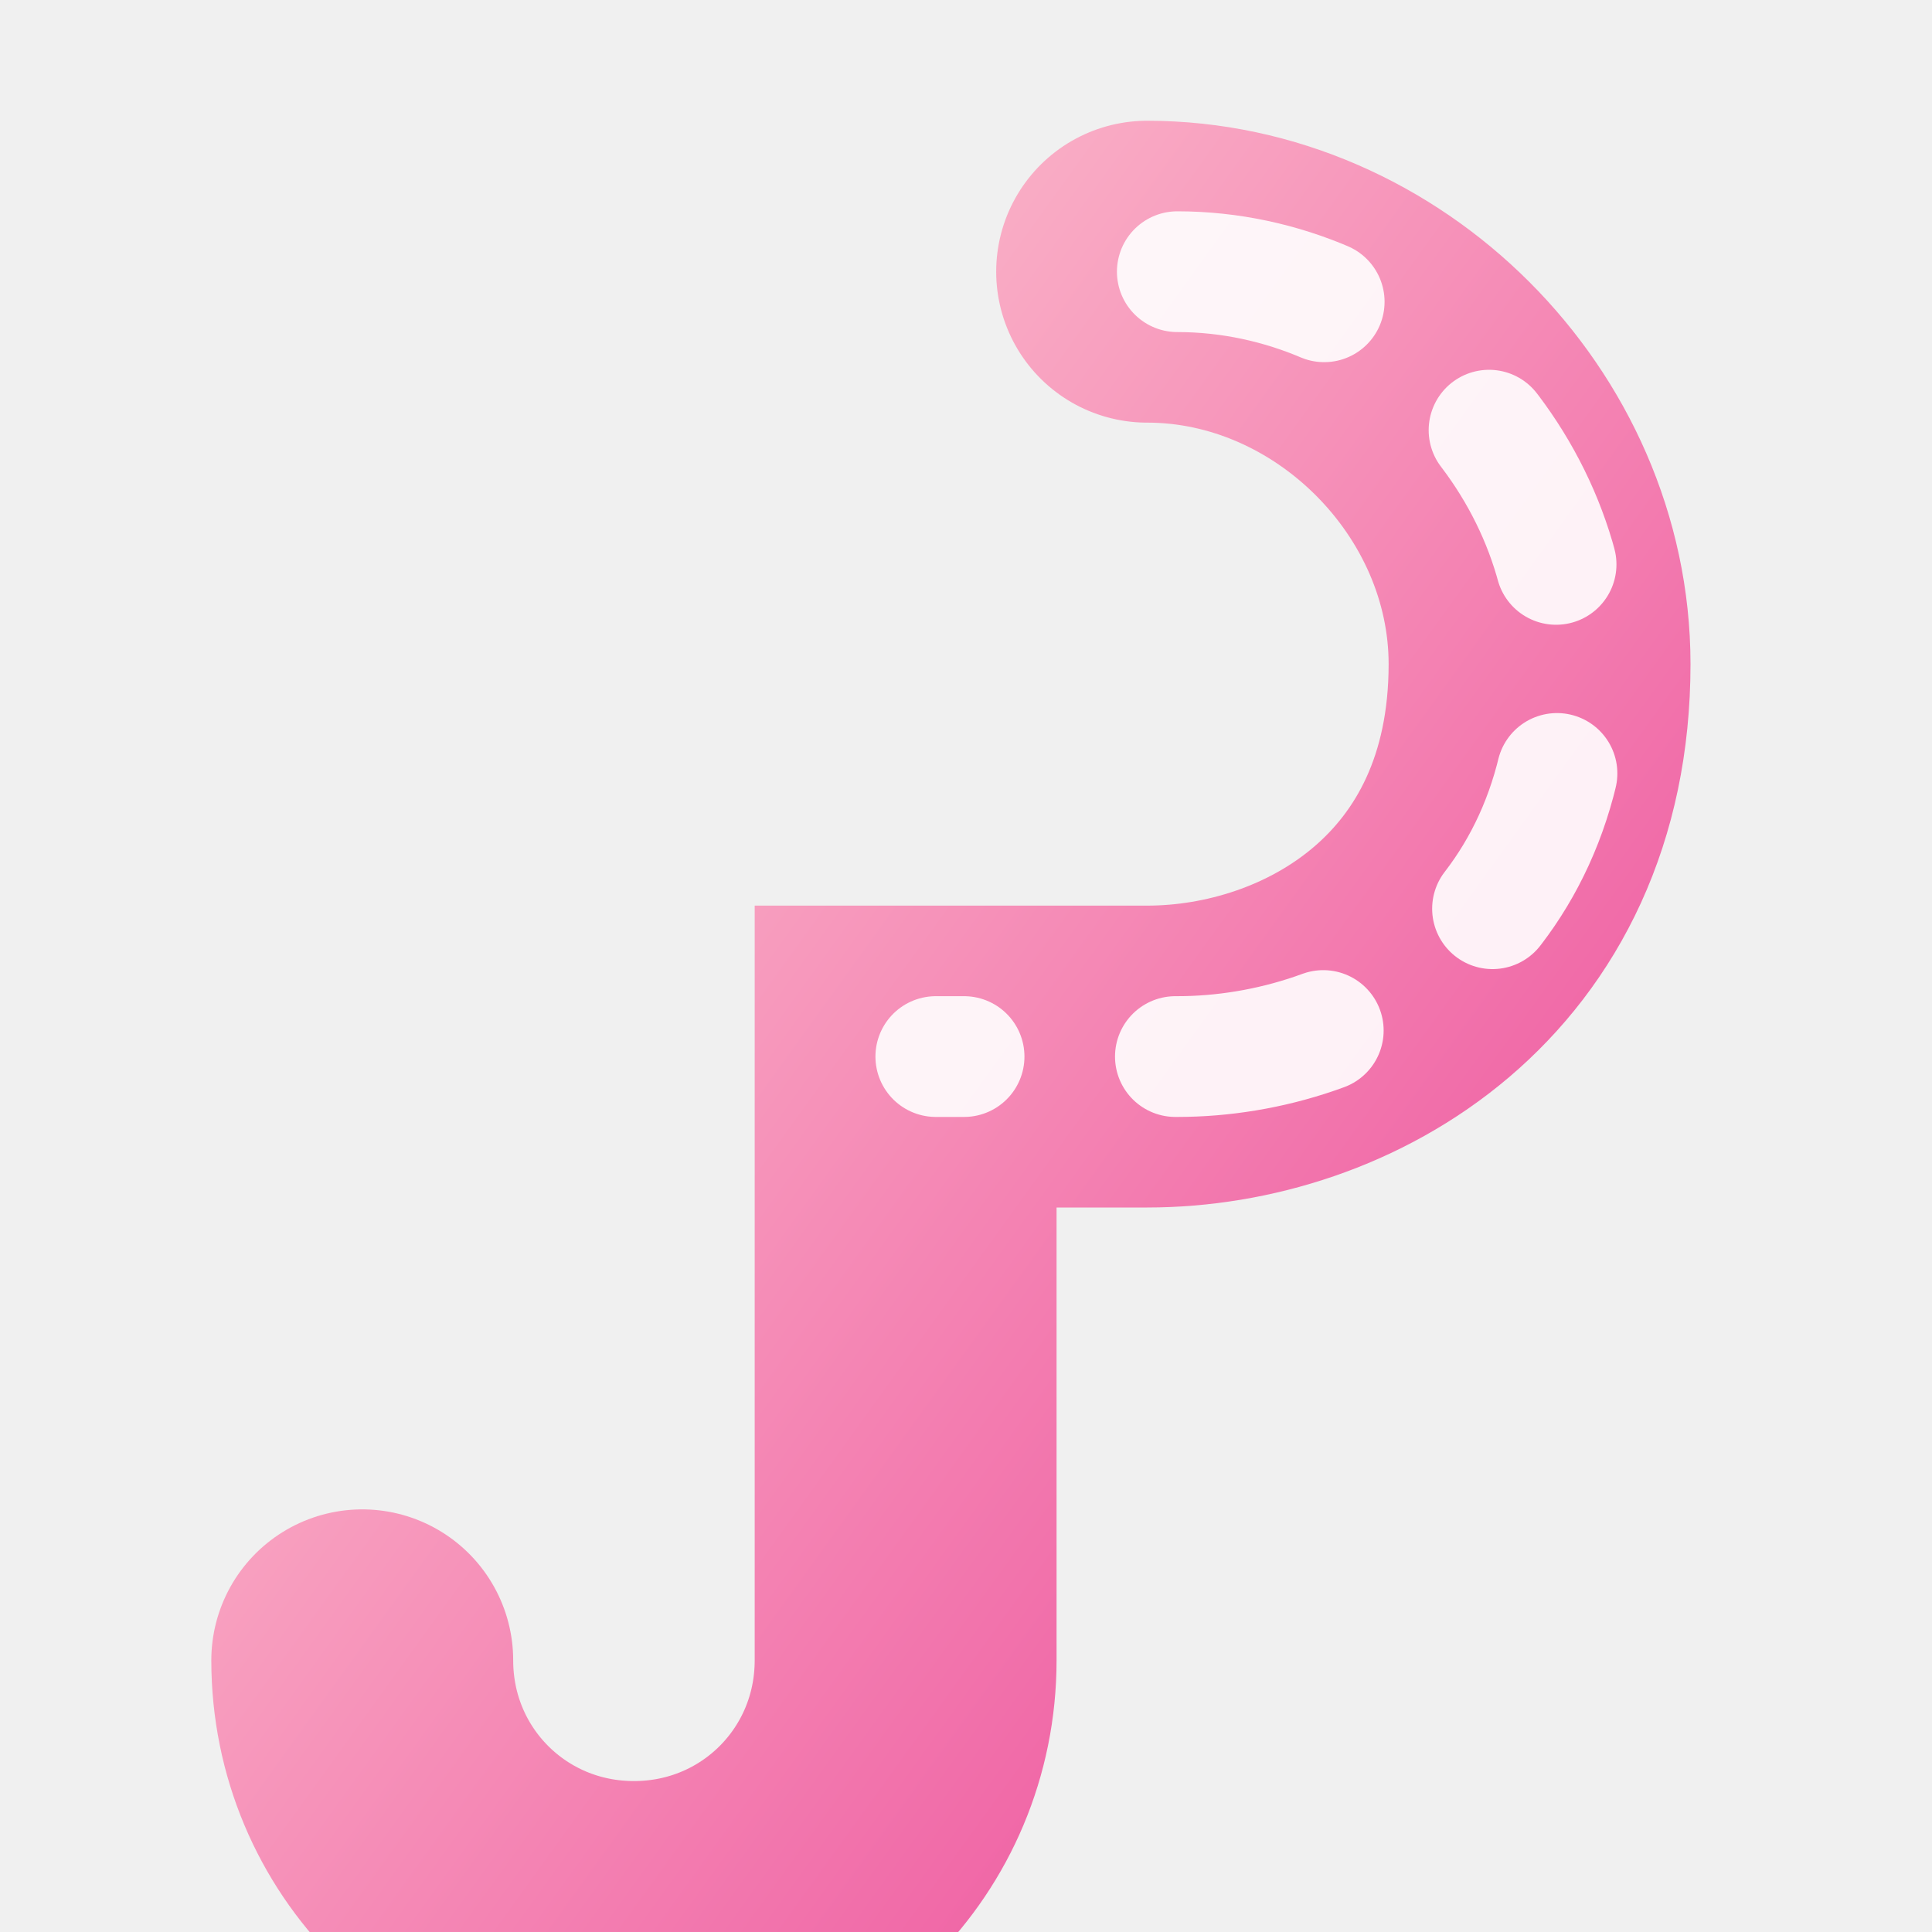
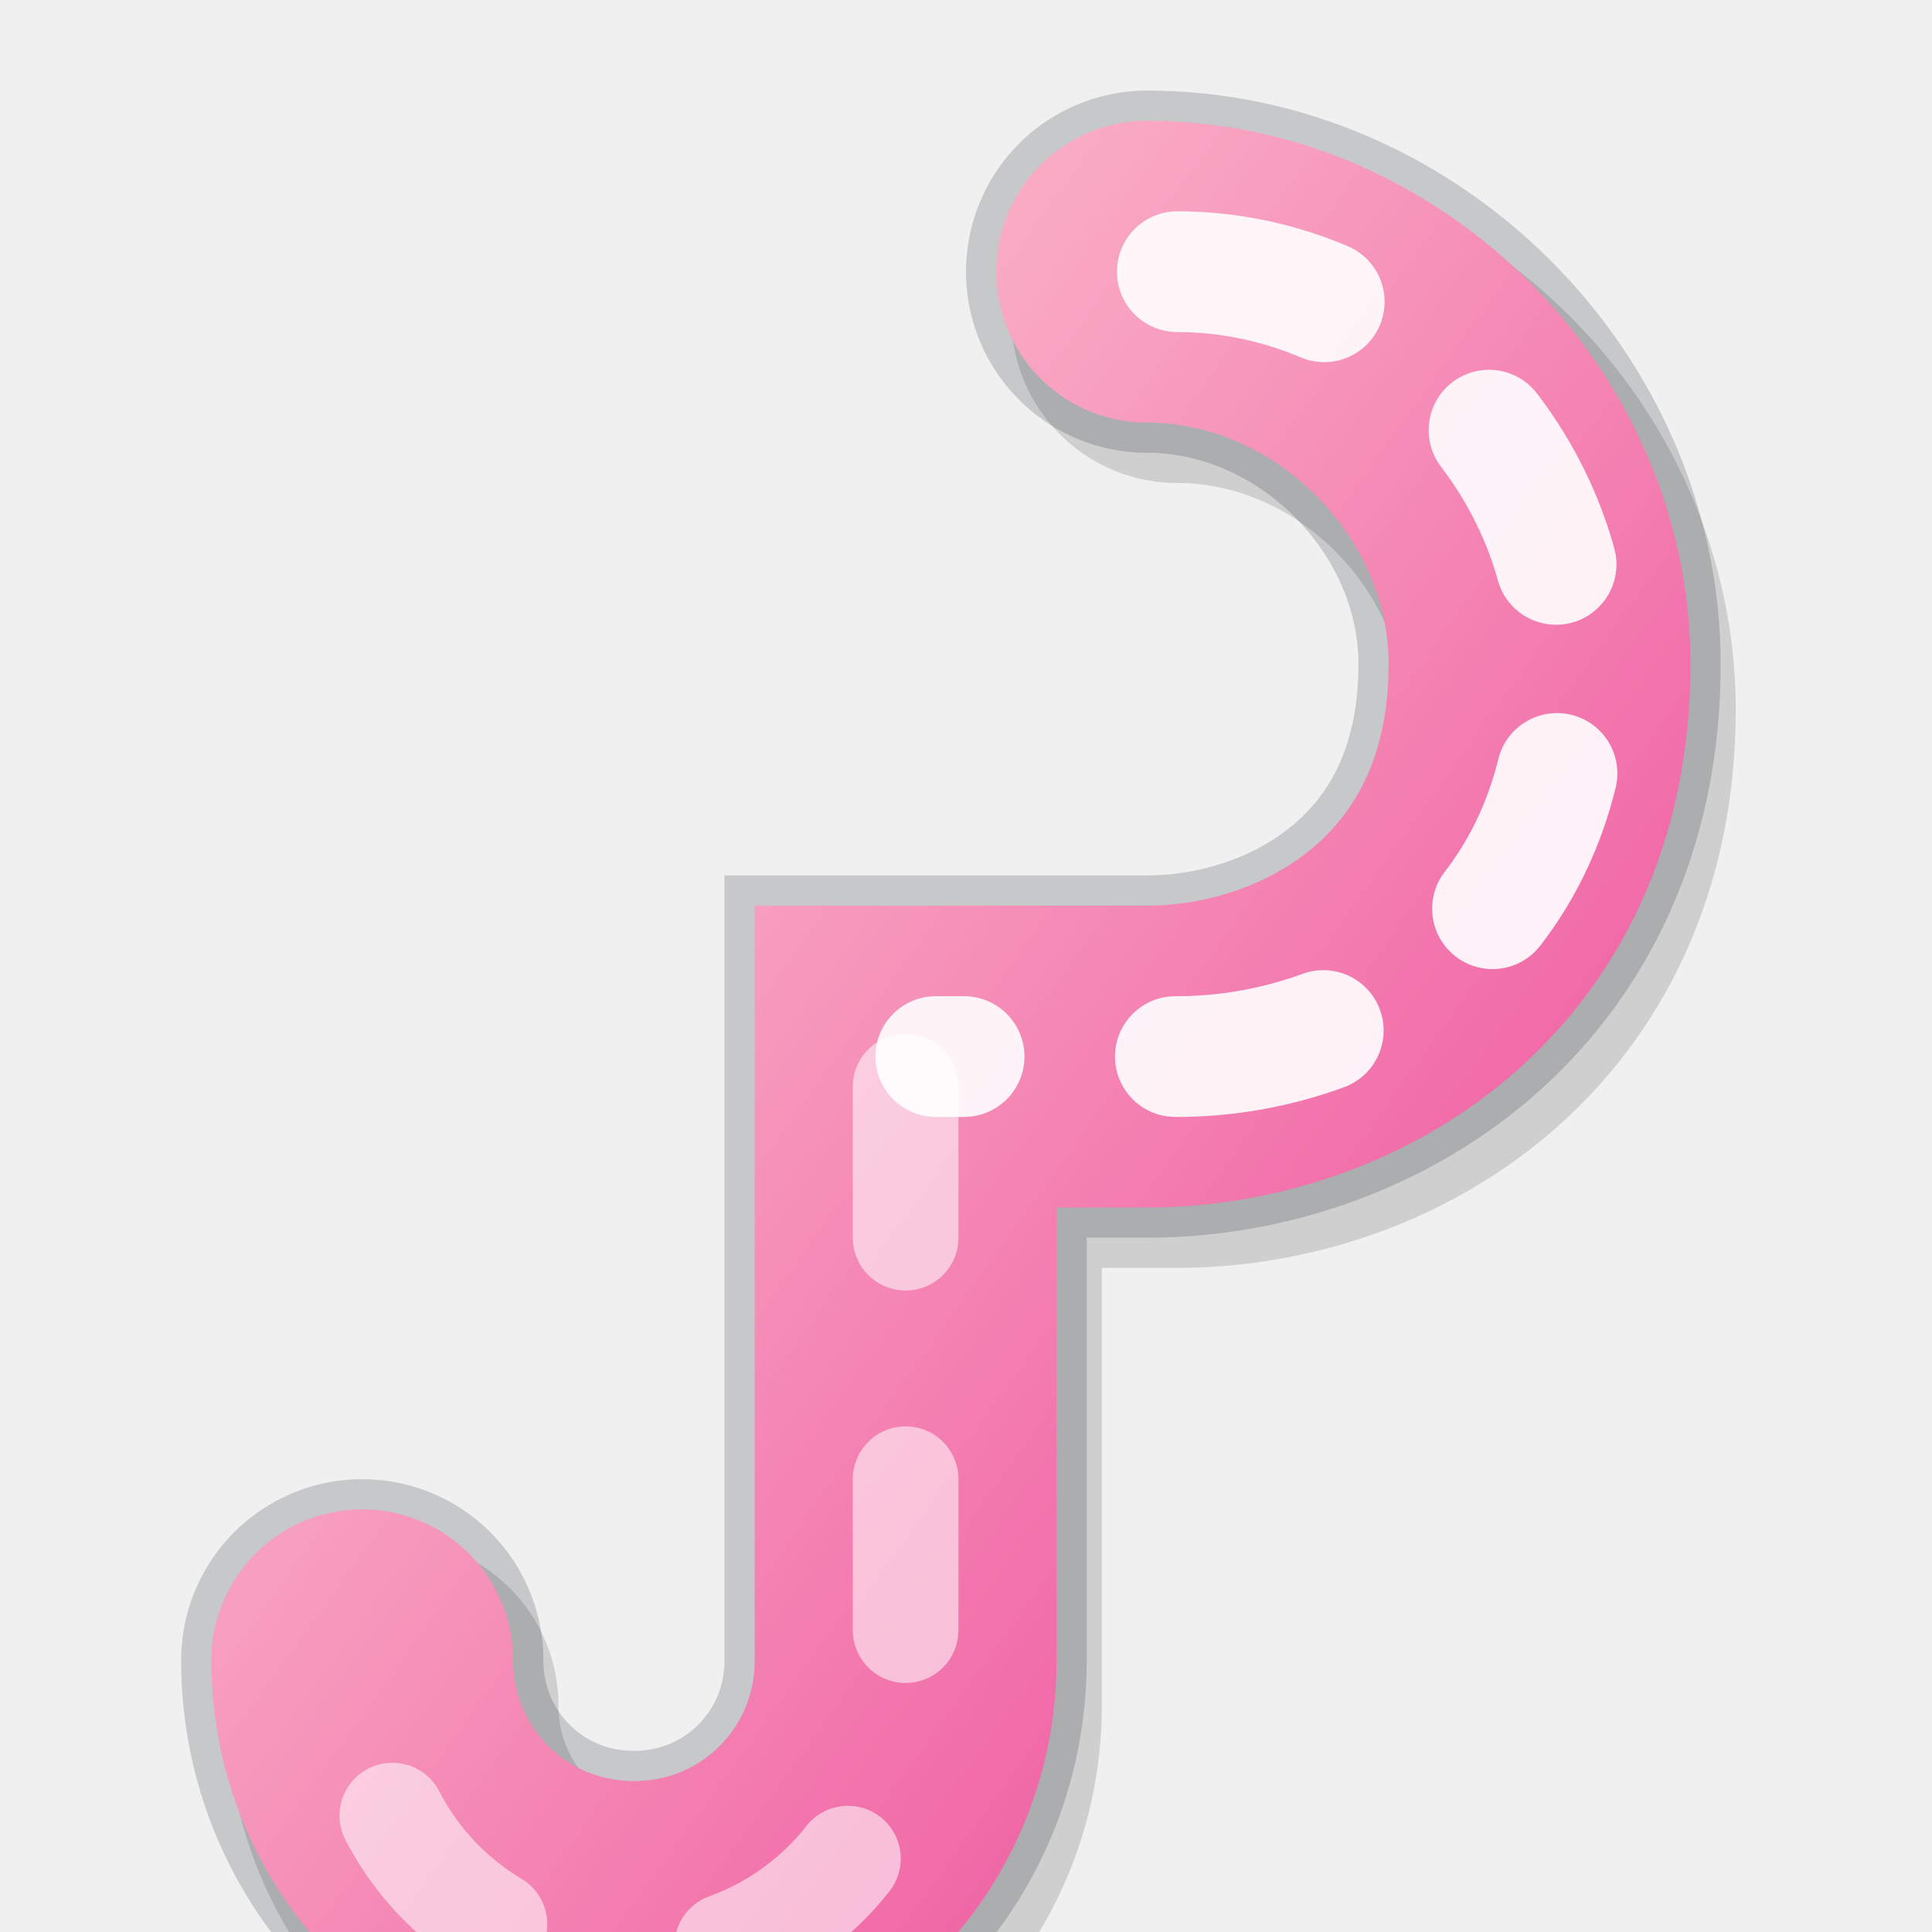
<svg xmlns="http://www.w3.org/2000/svg" width="128" height="128" viewBox="0 0 128 128">
  <defs>
-     <linearGradient id="g" x1="0" y1="0" x2="1" y2="1">
+     <linearGradient id="c5" x1="0" y1="0" x2="1" y2="1">
      <stop offset="0" stop-color="#fecdd3" />
      <stop offset="1" stop-color="#ec4899" />
    </linearGradient>
  </defs>
-   <path d="M76 18c14 0 26 12 26 26 0 18-14 26-26 26H60v40c0 10-8 18-18 18s-18-8-18-18" fill="none" stroke="url(#g)" stroke-width="20" stroke-linecap="round" />
-   <path d="M78 18c14 0 26 12 26 26 0 18-14 26-26 26H62" fill="none" stroke="#fff" stroke-width="8" stroke-linecap="round" stroke-dasharray="10 14" opacity="0.9" />
+   <g fill="none" stroke-linecap="round">
+     <path d="M76 18c14 0 26 12 26 26 0 18-14 26-26 26H60v40c0 10-8 18-18 18s-18-8-18-18" stroke="#000" stroke-opacity="0.14" stroke-width="22" transform="translate(2 3)" />
+     <path d="M76 18c14 0 26 12 26 26 0 18-14 26-26 26H60v40c0 10-8 18-18 18s-18-8-18-18" stroke="#0b1220" stroke-opacity="0.18" stroke-width="24" />
+     <path d="M76 18c14 0 26 12 26 26 0 18-14 26-26 26H60v40c0 10-8 18-18 18s-18-8-18-18" stroke="url(#c5)" stroke-width="20" />
+     <path d="M78 18c14 0 26 12 26 26 0 18-14 26-26 26H62" stroke="#fff" stroke-width="8" stroke-dasharray="10 14" opacity="0.9" />
+     <path d="M60 72v40c0 10-8 18-18 18s-18-8-18-18" stroke="#fff" stroke-width="7" stroke-dasharray="10 16" opacity="0.55" />
+   </g>
</svg>
